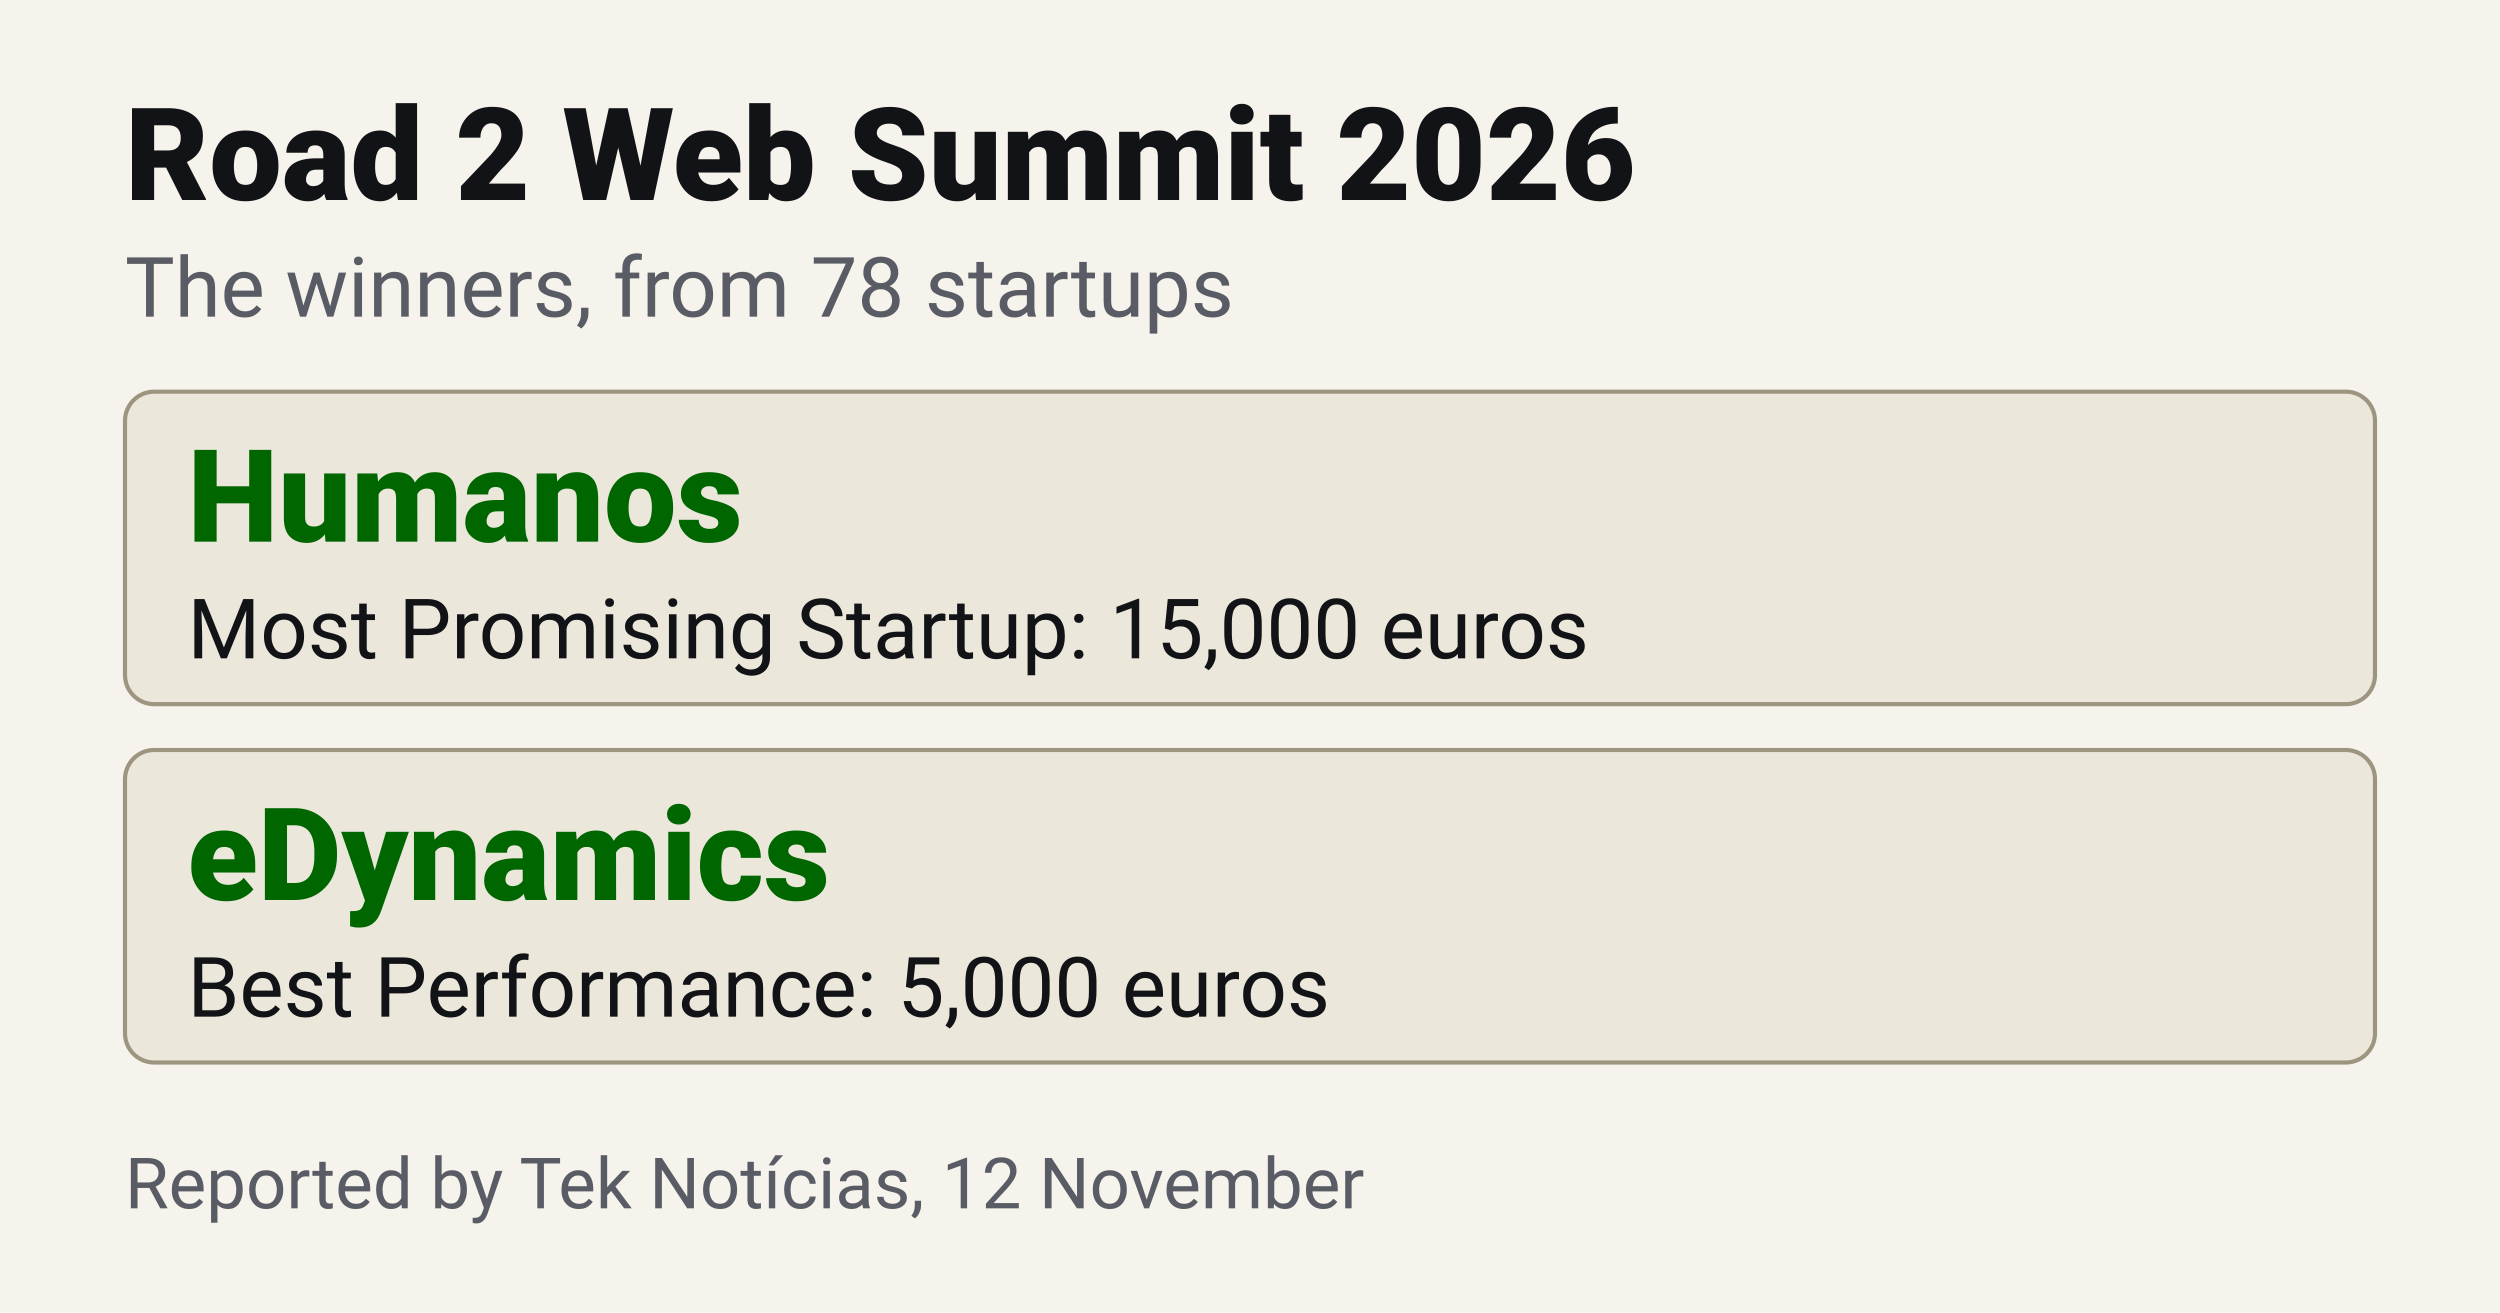
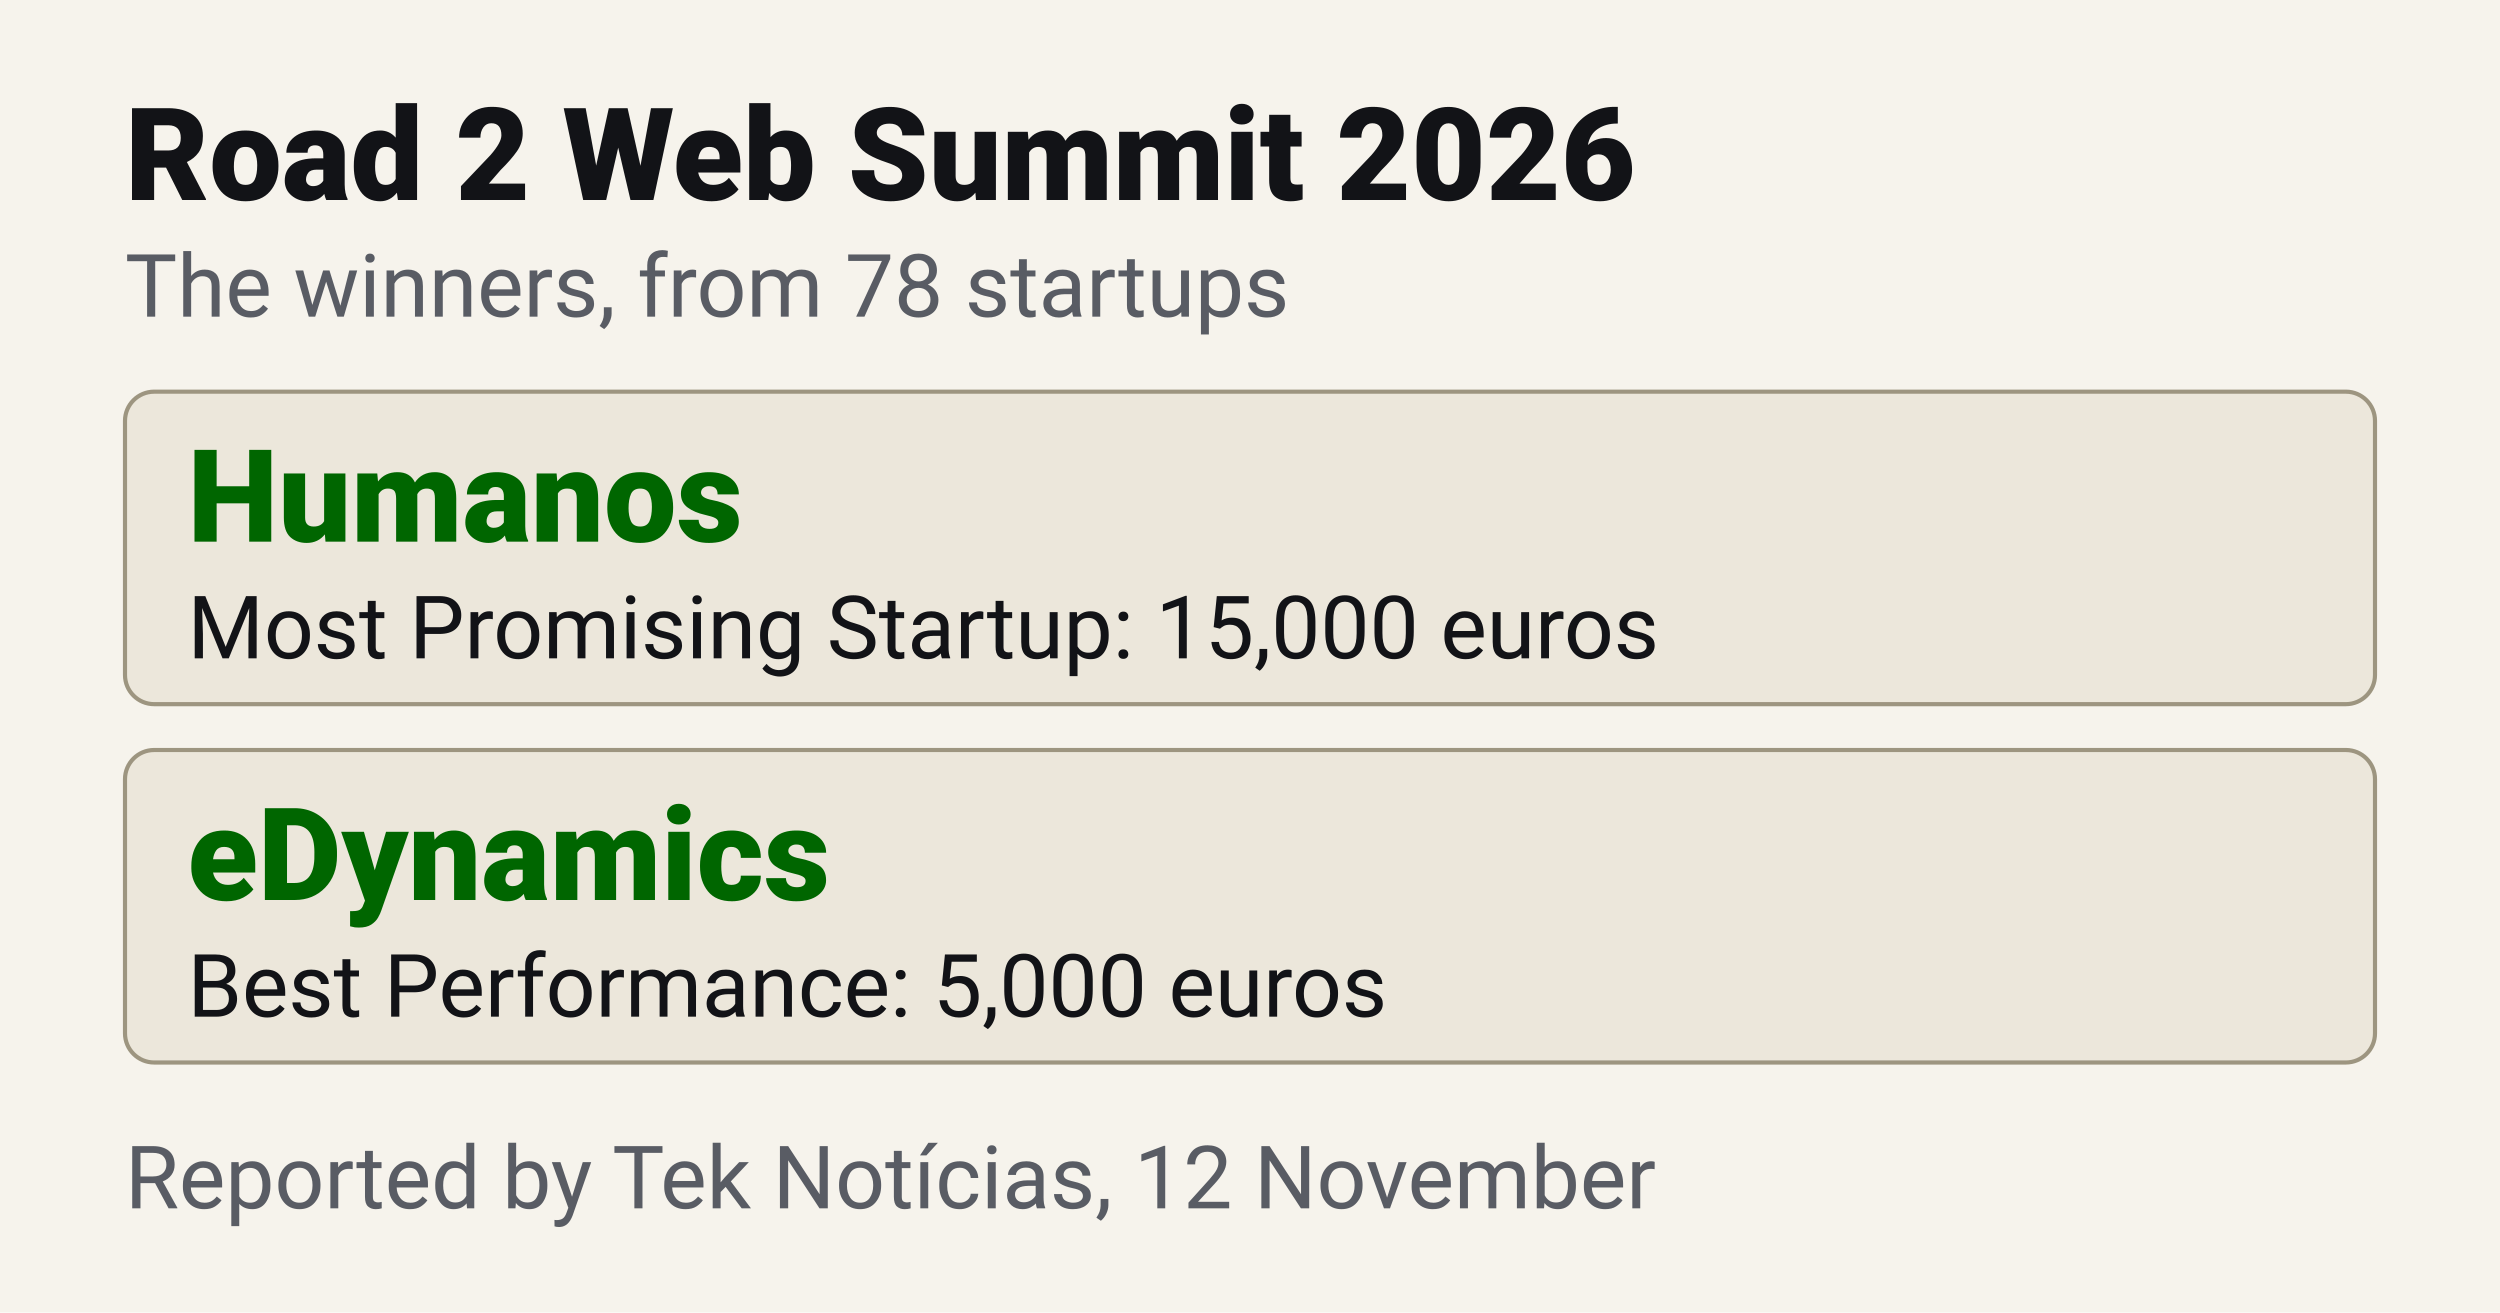
<svg xmlns="http://www.w3.org/2000/svg" viewBox="0 0 1200 630" width="1200" height="630" role="img" aria-labelledby="t">
  <style>
.bg{fill:#f6f3ec}.ink{fill:#121317}.ink3{fill:#595c64}.grn{fill:#006600}.box{fill:#ece7db;stroke:#9d9580}
text{font-family:system-ui,-apple-system,"Segoe UI",Roboto,Helvetica,Arial,sans-serif}
@media (prefers-color-scheme:dark){.bg{fill:#111214}.ink{fill:#eceae4}.ink3{fill:#a6a39a}.grn{fill:#6dbb7e}.box{fill:#1a1b1e;stroke:#5f5b51}}
</style>
  <rect class="bg" width="1200" height="630" />
  <text class="ink" x="60" y="96" font-size="62" font-weight="800">Road 2 Web Summit 2026</text>
-   <text class="ink3" x="60" y="152" font-size="40">The winners, from 78 startups</text>
+   <text class="ink3" x="60" y="152" font-size="42">The winners, from 78 startups</text>
  <rect class="box" x="60" y="188" width="1080" height="150" rx="14" stroke-width="2" />
  <text class="grn" x="90" y="260" font-size="62" font-weight="800">Humanos</text>
-   <text class="ink" x="90" y="316" font-size="40">Most Promising Startup: 15,000 euros</text>
+   <text class="ink" x="90" y="316" font-size="42">Most Promising Startup: 15,000 euros</text>
  <rect class="box" x="60" y="360" width="1080" height="150" rx="14" stroke-width="2" />
  <text class="grn" x="90" y="432" font-size="62" font-weight="800">eDynamics</text>
-   <text class="ink" x="90" y="488" font-size="40">Best Performance: 5,000 euros</text>
-   <text class="ink3" x="60" y="580" font-size="34">Reported by Tek Notícias, 12 November</text>
+   <text class="ink" x="90" y="488" font-size="42">Best Performance: 5,000 euros</text>
+   <text class="ink3" x="60" y="580" font-size="42">Reported by Tek Notícias, 12 November</text>
</svg>
